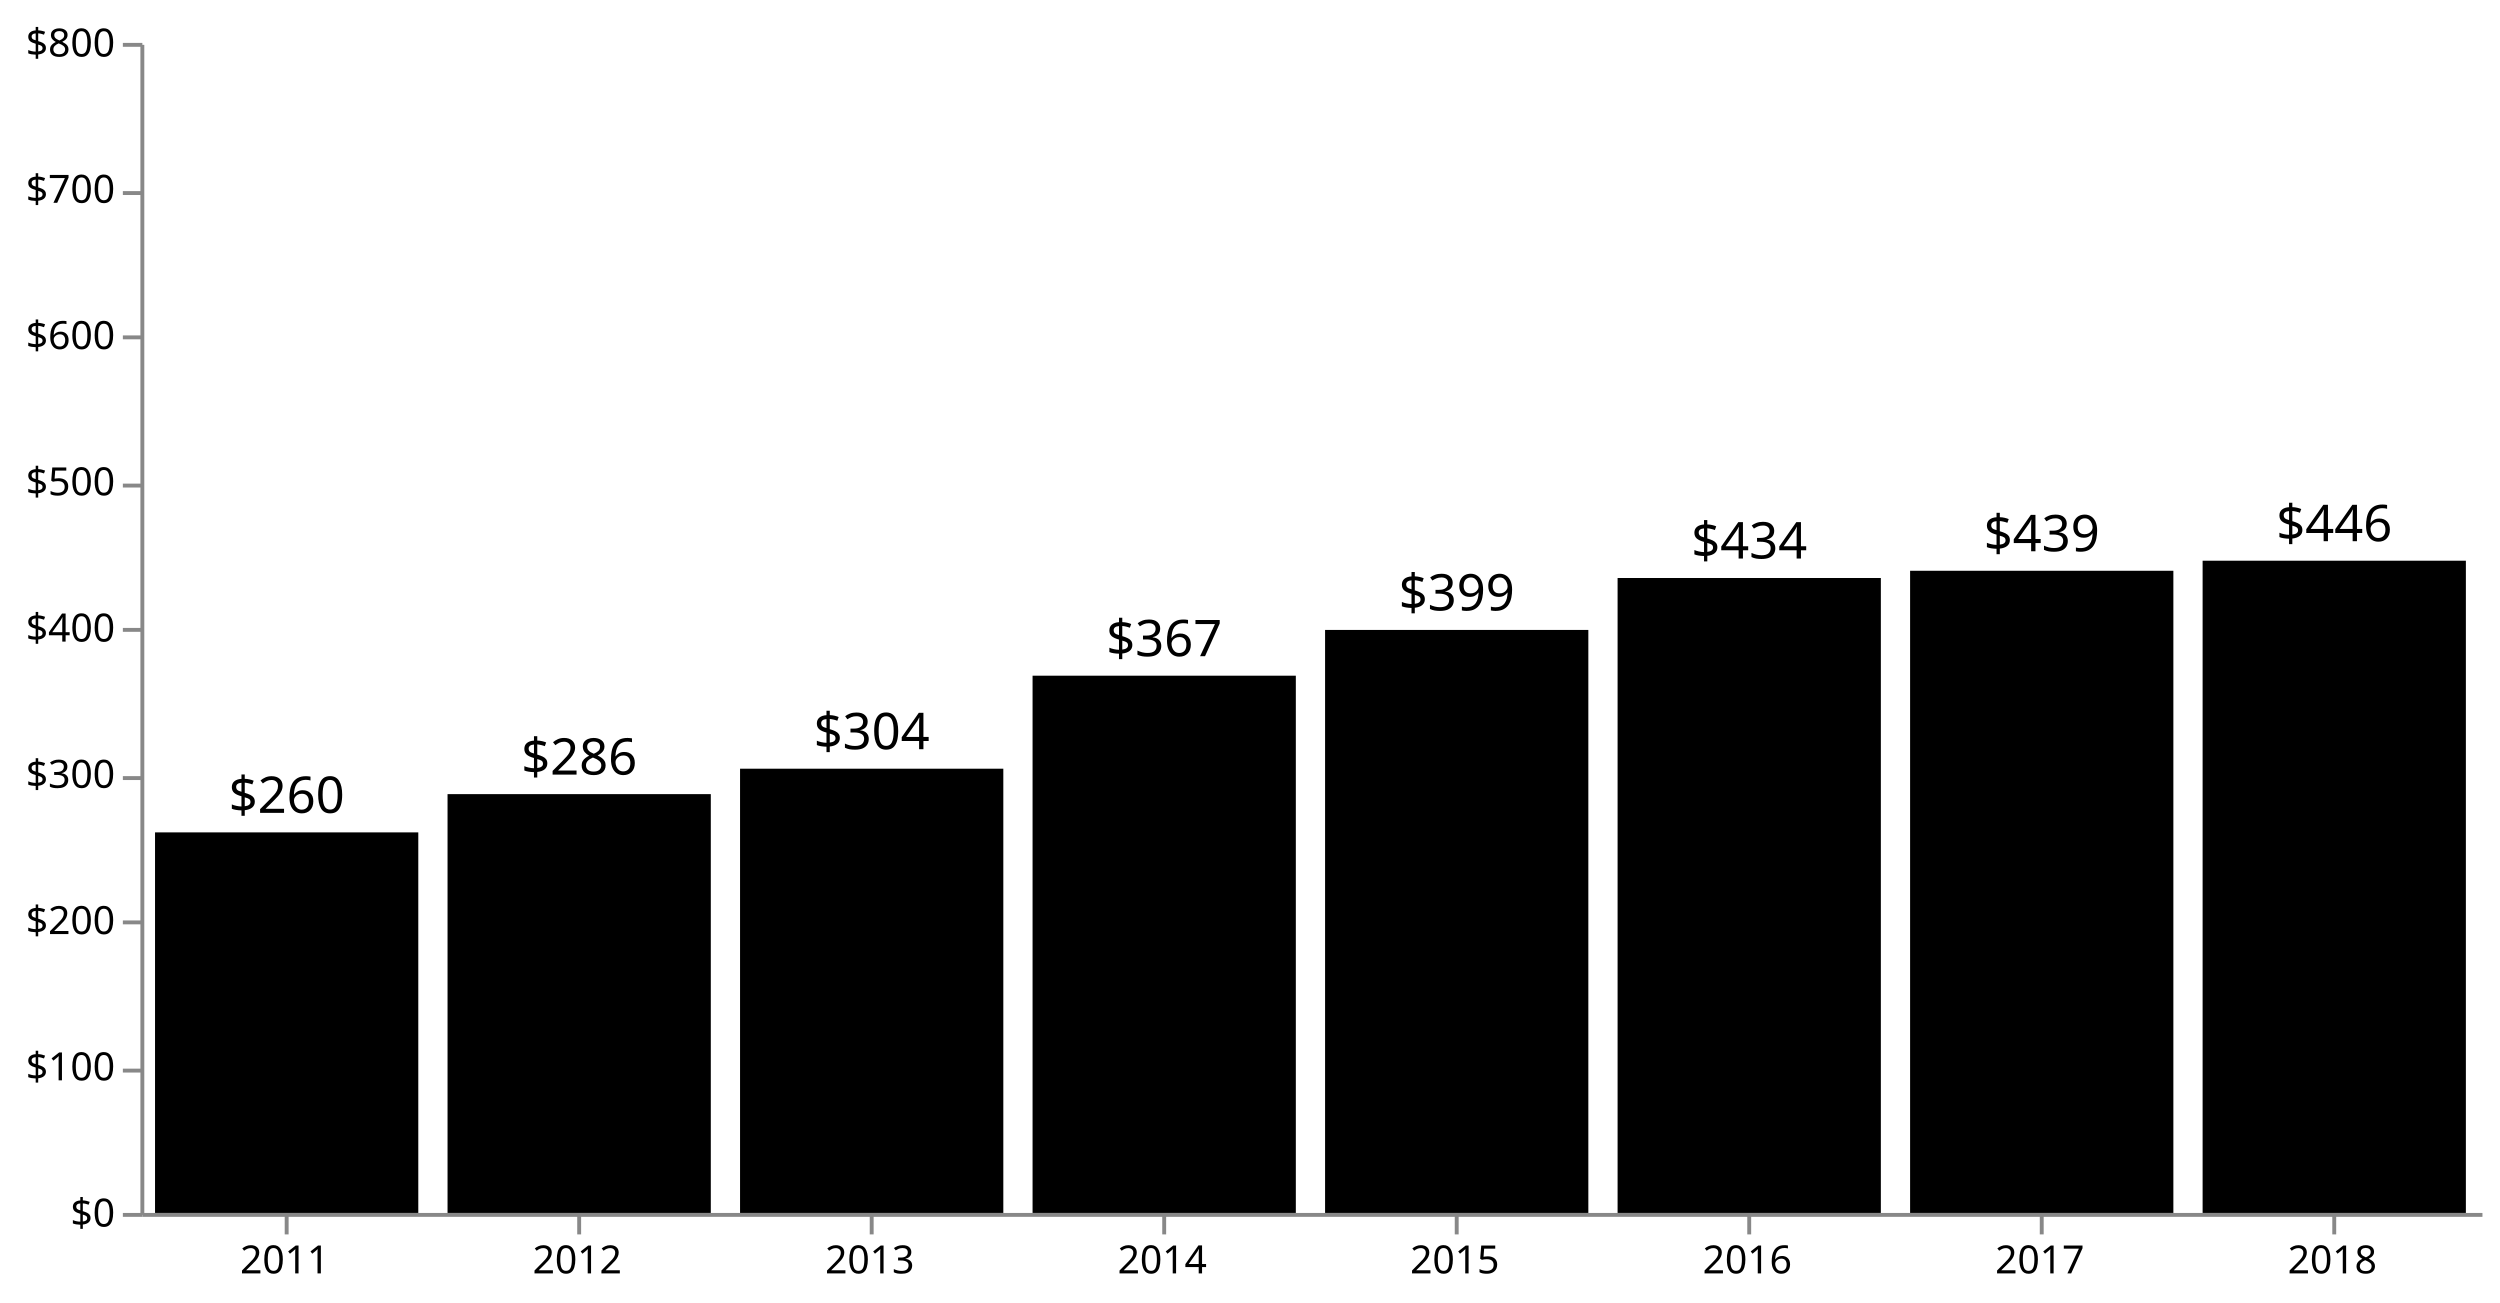
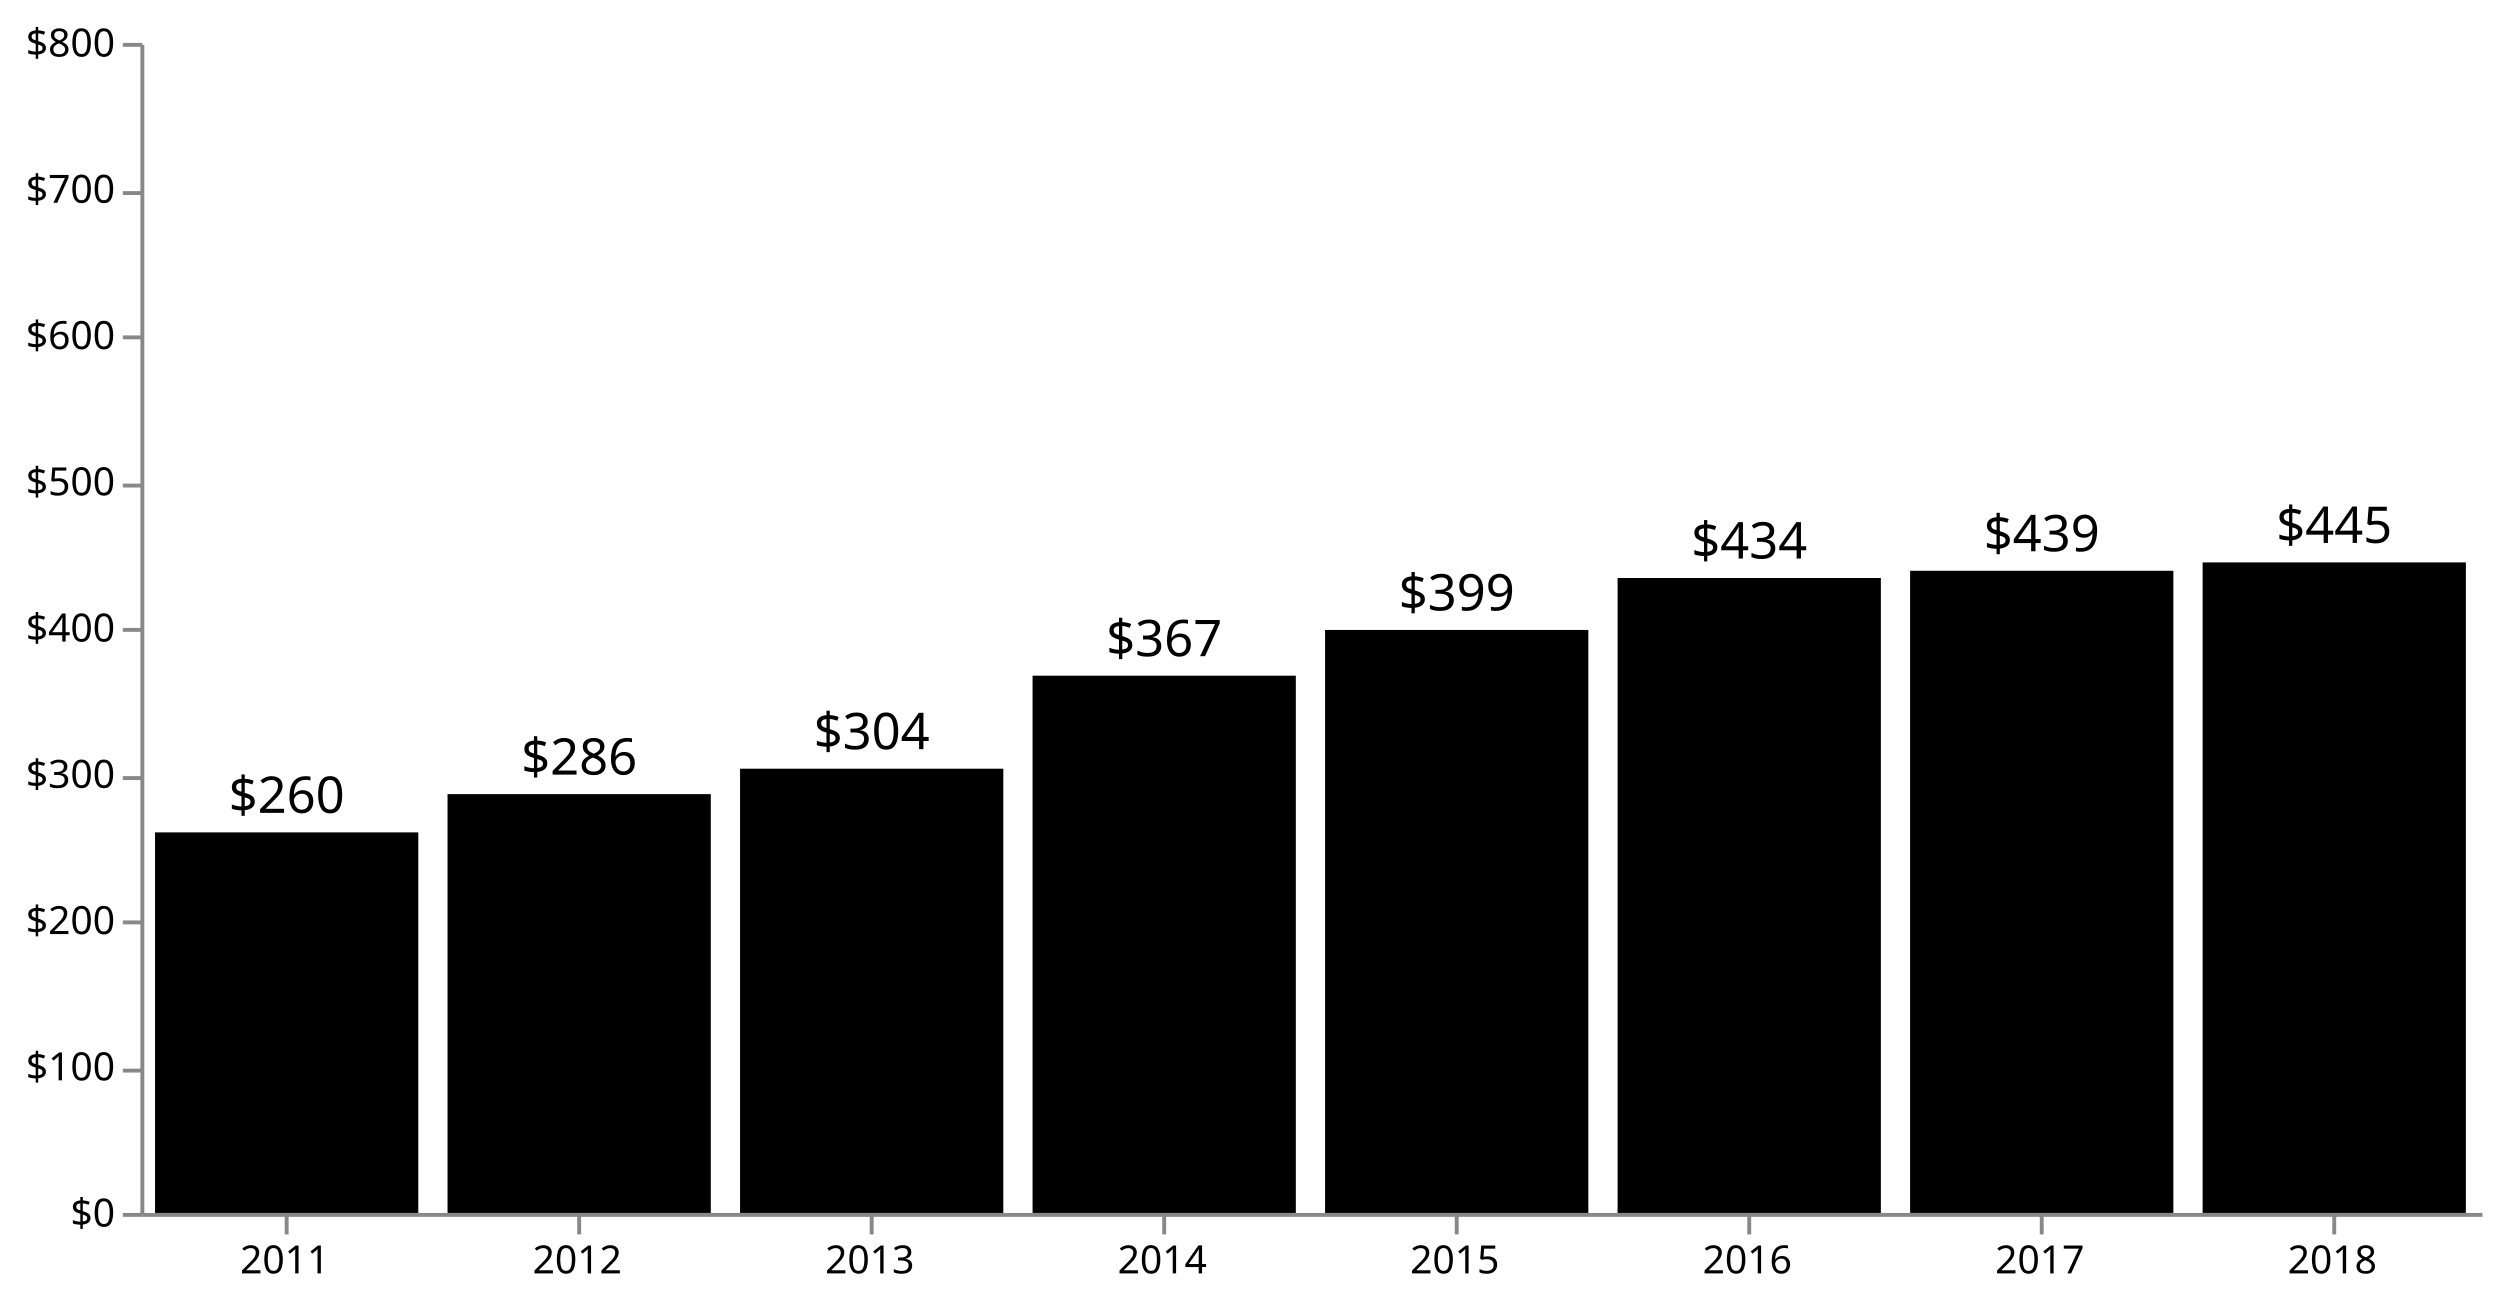
<svg xmlns="http://www.w3.org/2000/svg" class="marks" width="641" height="334" viewBox="0 0 641 334" version="1.1">
  <g transform="translate(36,11)">
    <g class="mark-group role-frame root">
      <g transform="translate(0,0)">
        <path class="background" d="M0.5,0.5h600v300h-600Z" style="fill: none; stroke: #ddd; stroke-opacity: 0;" />
        <g>
          <g class="mark-rect role-mark layer_0_marks">
-             <path d="M528.75,132.766h67.5v167.234h-67.5Z" style="fill: black;" />
+             <path d="M528.75,133.204h67.5v166.796h-67.5Z" style="fill: black;" />
            <path d="M453.75,135.346h67.5v164.654h-67.5Z" style="fill: black;" />
            <path d="M378.75,137.2h67.5v162.8h-67.5Z" style="fill: black;" />
            <path d="M303.75,150.515h67.5v149.485h-67.5Z" style="fill: black;" />
            <path d="M228.75,162.248h67.5v137.752h-67.5Z" style="fill: black;" />
            <path d="M153.75,186.095h67.5v113.905h-67.5Z" style="fill: black;" />
            <path d="M78.75,192.615h67.5v107.385h-67.5Z" style="fill: black;" />
            <path d="M3.75,202.424h67.5v97.576h-67.5Z" style="fill: black;" />
          </g>
          <g class="mark-text role-mark layer_1_marks">
-             <text text-anchor="middle" transform="translate(562.5,127.7664)" style="font: 13px sans-serif; fill: black;">$446</text>
+             <text text-anchor="middle" transform="translate(562.5,128.2044)" style="font: 13px sans-serif; fill: black;">$445</text>
            <text text-anchor="middle" transform="translate(487.5,130.3459)" style="font: 13px sans-serif; fill: black;">$439</text>
            <text text-anchor="middle" transform="translate(412.5,132.2004)" style="font: 13px sans-serif; fill: black;">$434</text>
            <text text-anchor="middle" transform="translate(337.5,145.5149)" style="font: 13px sans-serif; fill: black;">$399</text>
            <text text-anchor="middle" transform="translate(262.5,157.2482)" style="font: 13px sans-serif; fill: black;">$367</text>
            <text text-anchor="middle" transform="translate(187.5,181.0947)" style="font: 13px sans-serif; fill: black;">$304</text>
            <text text-anchor="middle" transform="translate(112.5,187.6149)" style="font: 13px sans-serif; fill: black;">$286</text>
            <text text-anchor="middle" transform="translate(37.5,197.4239)" style="font: 13px sans-serif; fill: black;">$260</text>
          </g>
          <g class="mark-group role-axis">
            <g transform="translate(0.5,300.5)">
              <path class="background" d="M0,0h0v0h0Z" style="pointer-events: none; fill: none;" />
              <g>
                <g class="mark-rule role-axis-tick" style="pointer-events: none;">
                  <line transform="translate(37,0)" x2="0" y2="5" style="fill: none; stroke: #888; stroke-width: 1; opacity: 1;" />
                  <line transform="translate(112,0)" x2="0" y2="5" style="fill: none; stroke: #888; stroke-width: 1; opacity: 1;" />
                  <line transform="translate(187,0)" x2="0" y2="5" style="fill: none; stroke: #888; stroke-width: 1; opacity: 1;" />
                  <line transform="translate(262,0)" x2="0" y2="5" style="fill: none; stroke: #888; stroke-width: 1; opacity: 1;" />
                  <line transform="translate(337,0)" x2="0" y2="5" style="fill: none; stroke: #888; stroke-width: 1; opacity: 1;" />
                  <line transform="translate(412,0)" x2="0" y2="5" style="fill: none; stroke: #888; stroke-width: 1; opacity: 1;" />
                  <line transform="translate(487,0)" x2="0" y2="5" style="fill: none; stroke: #888; stroke-width: 1; opacity: 1;" />
                  <line transform="translate(562,0)" x2="0" y2="5" style="fill: none; stroke: #888; stroke-width: 1; opacity: 1;" />
                </g>
                <g class="mark-text role-axis-label" style="pointer-events: none;">
                  <text text-anchor="middle" transform="translate(36.5,15)" style="font: 10px sans-serif; fill: #000; opacity: 1;">2011</text>
                  <text text-anchor="middle" transform="translate(111.5,15)" style="font: 10px sans-serif; fill: #000; opacity: 1;">2012</text>
                  <text text-anchor="middle" transform="translate(186.5,15)" style="font: 10px sans-serif; fill: #000; opacity: 1;">2013</text>
                  <text text-anchor="middle" transform="translate(261.5,15)" style="font: 10px sans-serif; fill: #000; opacity: 1;">2014</text>
                  <text text-anchor="middle" transform="translate(336.5,15)" style="font: 10px sans-serif; fill: #000; opacity: 1;">2015</text>
                  <text text-anchor="middle" transform="translate(411.5,15)" style="font: 10px sans-serif; fill: #000; opacity: 1;">2016</text>
                  <text text-anchor="middle" transform="translate(486.5,15)" style="font: 10px sans-serif; fill: #000; opacity: 1;">2017</text>
                  <text text-anchor="middle" transform="translate(561.5,15)" style="font: 10px sans-serif; fill: #000; opacity: 1;">2018</text>
                </g>
                <g class="mark-rule role-axis-domain" style="pointer-events: none;">
                  <line transform="translate(0,0)" x2="600" y2="0" style="fill: none; stroke: #888; stroke-width: 1; opacity: 1;" />
                </g>
              </g>
            </g>
          </g>
          <g class="mark-group role-axis">
            <g transform="translate(0.5,0.5)">
              <path class="background" d="M0,0h0v0h0Z" style="pointer-events: none; fill: none;" />
              <g>
                <g class="mark-rule role-axis-tick" style="pointer-events: none;">
                  <line transform="translate(0,300)" x2="-5" y2="0" style="fill: none; stroke: #888; stroke-width: 1; opacity: 1;" />
                  <line transform="translate(0,263)" x2="-5" y2="0" style="fill: none; stroke: #888; stroke-width: 1; opacity: 1;" />
                  <line transform="translate(0,225)" x2="-5" y2="0" style="fill: none; stroke: #888; stroke-width: 1; opacity: 1;" />
                  <line transform="translate(0,188)" x2="-5" y2="0" style="fill: none; stroke: #888; stroke-width: 1; opacity: 1;" />
                  <line transform="translate(0,150)" x2="-5" y2="0" style="fill: none; stroke: #888; stroke-width: 1; opacity: 1;" />
                  <line transform="translate(0,113)" x2="-5" y2="0" style="fill: none; stroke: #888; stroke-width: 1; opacity: 1;" />
                  <line transform="translate(0,75)" x2="-5" y2="0" style="fill: none; stroke: #888; stroke-width: 1; opacity: 1;" />
                  <line transform="translate(0,38)" x2="-5" y2="0" style="fill: none; stroke: #888; stroke-width: 1; opacity: 1;" />
                  <line transform="translate(0,0)" x2="-5" y2="0" style="fill: none; stroke: #888; stroke-width: 1; opacity: 1;" />
                </g>
                <g class="mark-text role-axis-label" style="pointer-events: none;">
                  <text text-anchor="end" transform="translate(-7,303)" style="font: 10px sans-serif; fill: #000; opacity: 1;">$0</text>
                  <text text-anchor="end" transform="translate(-7,265.5)" style="font: 10px sans-serif; fill: #000; opacity: 1;">$100</text>
                  <text text-anchor="end" transform="translate(-7,228)" style="font: 10px sans-serif; fill: #000; opacity: 1;">$200</text>
                  <text text-anchor="end" transform="translate(-7,190.5)" style="font: 10px sans-serif; fill: #000; opacity: 1;">$300</text>
                  <text text-anchor="end" transform="translate(-7,153)" style="font: 10px sans-serif; fill: #000; opacity: 1;">$400</text>
                  <text text-anchor="end" transform="translate(-7,115.5)" style="font: 10px sans-serif; fill: #000; opacity: 1;">$500</text>
                  <text text-anchor="end" transform="translate(-7,78)" style="font: 10px sans-serif; fill: #000; opacity: 1;">$600</text>
                  <text text-anchor="end" transform="translate(-7,40.5)" style="font: 10px sans-serif; fill: #000; opacity: 1;">$700</text>
                  <text text-anchor="end" transform="translate(-7,3)" style="font: 10px sans-serif; fill: #000; opacity: 1;">$800</text>
                </g>
                <g class="mark-rule role-axis-domain" style="pointer-events: none;">
                  <line transform="translate(0,300)" x2="0" y2="-300" style="fill: none; stroke: #888; stroke-width: 1; opacity: 1;" />
                </g>
              </g>
            </g>
          </g>
        </g>
      </g>
    </g>
  </g>
</svg>
